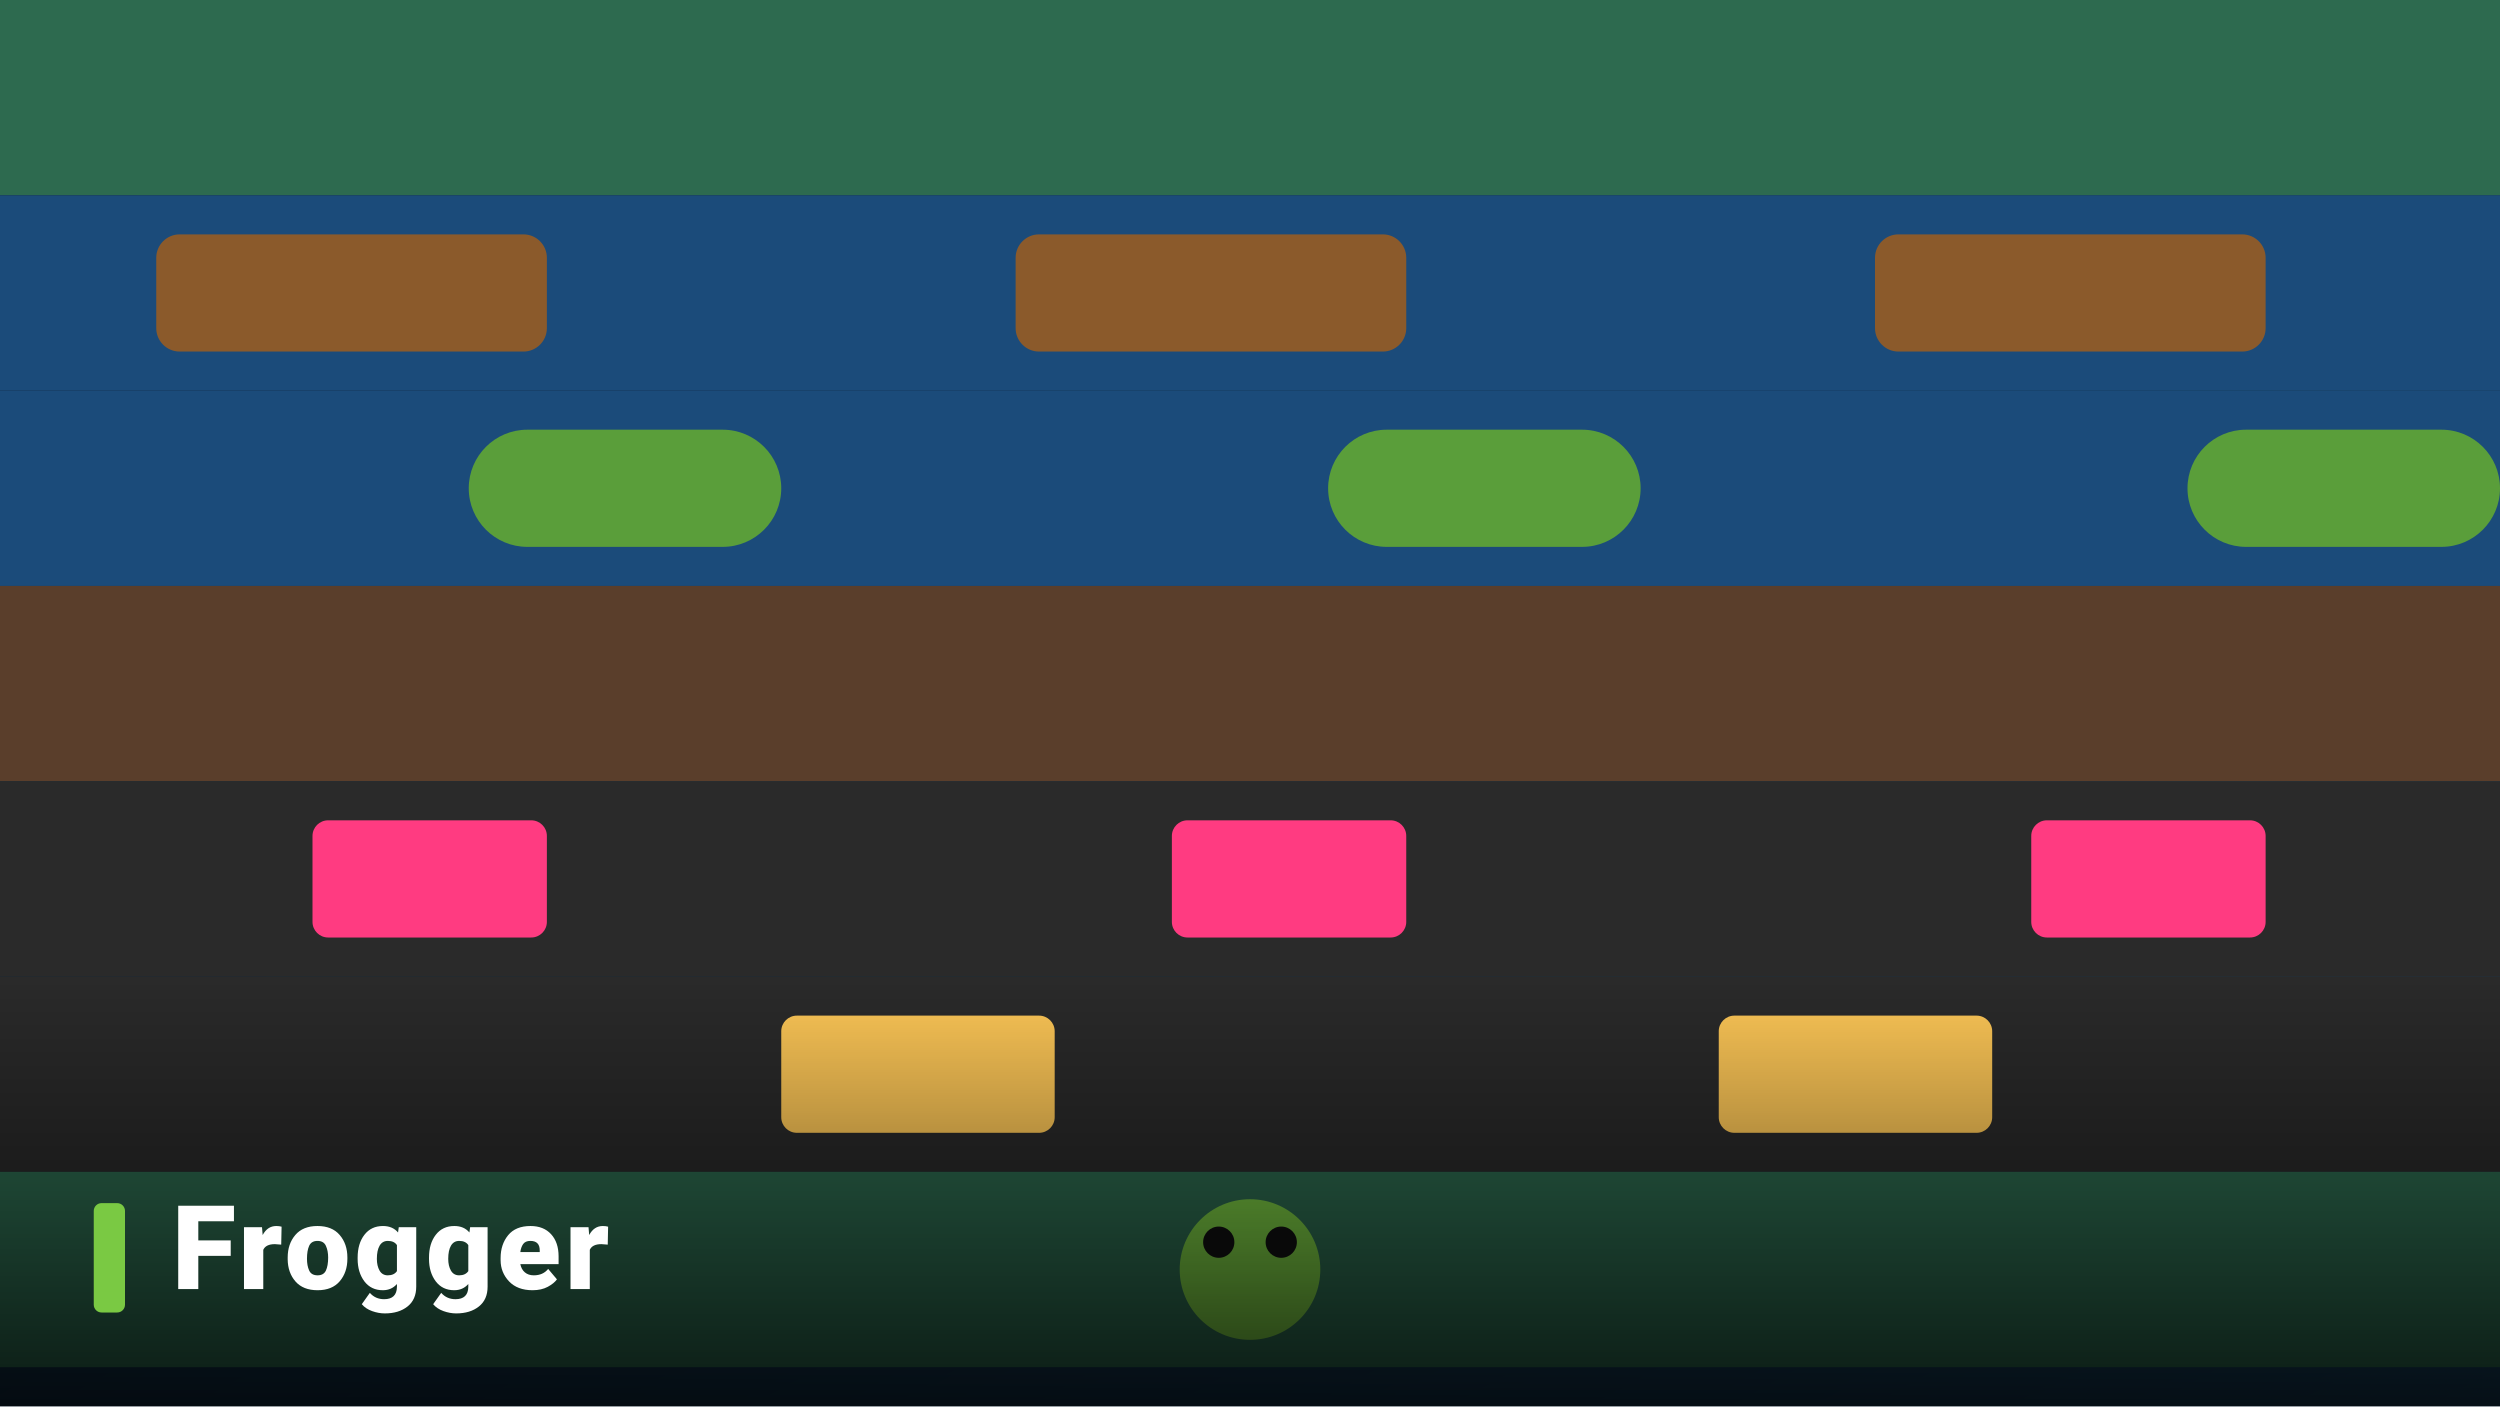
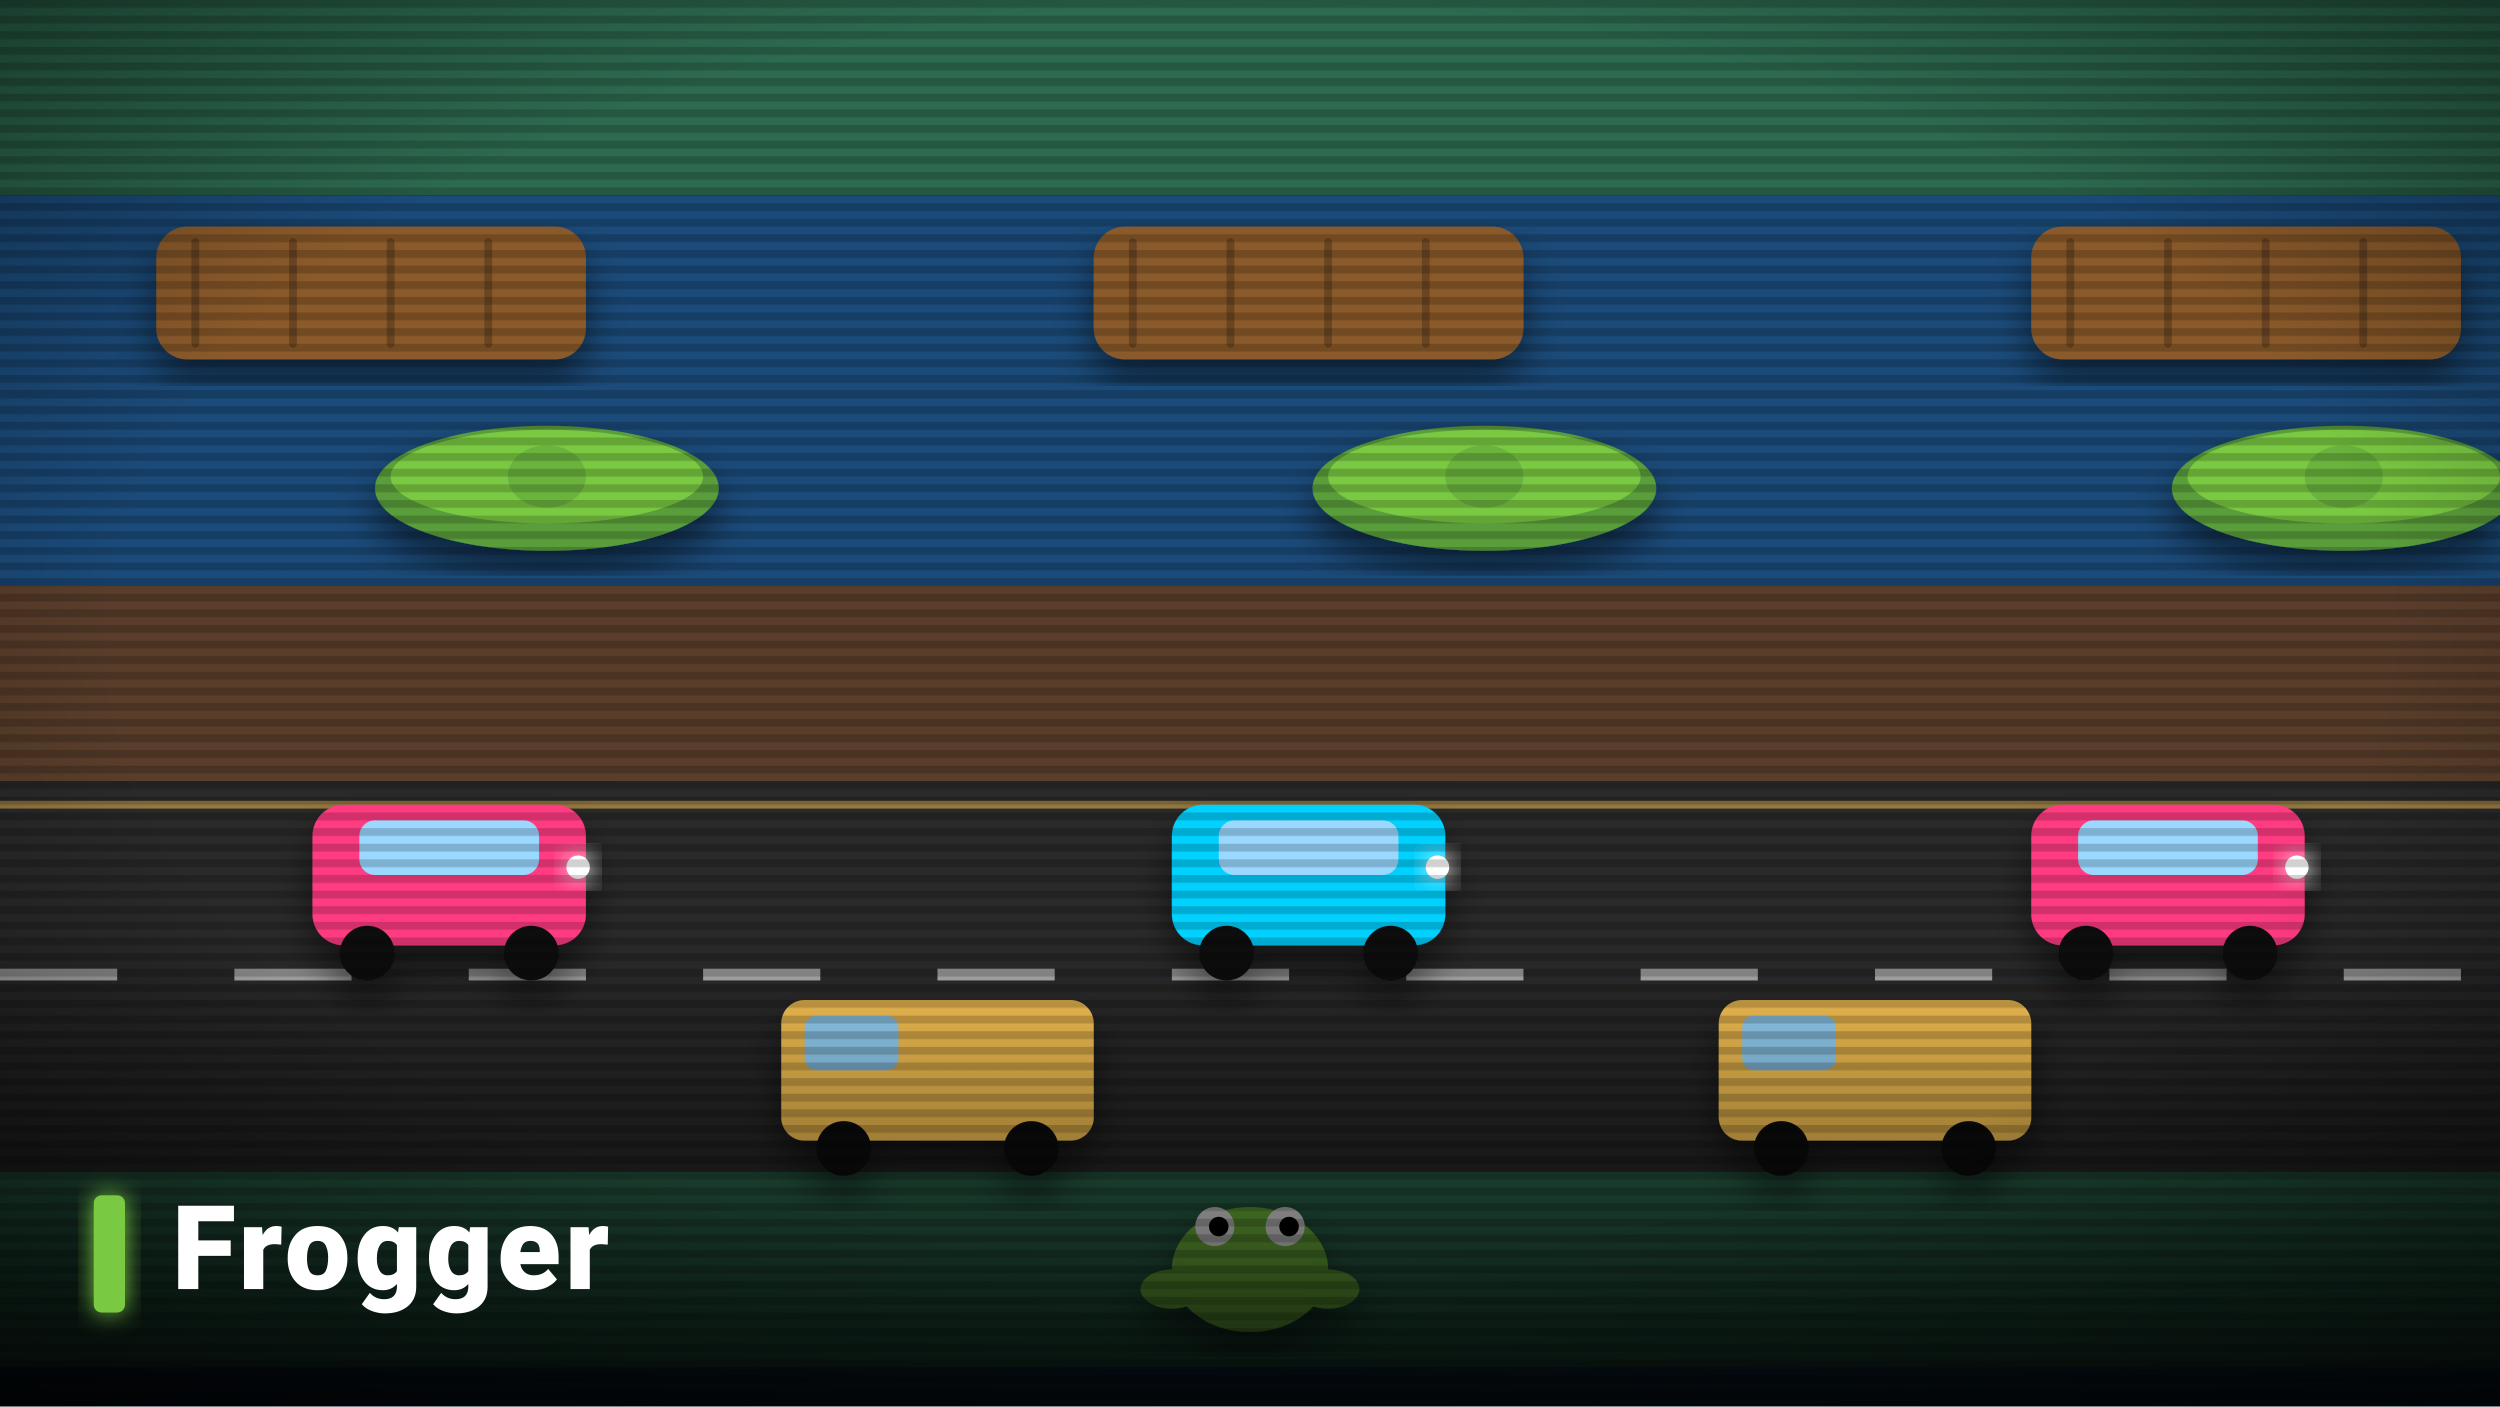
<svg xmlns="http://www.w3.org/2000/svg" viewBox="0 0 640 360" width="640" height="360" role="img" aria-label="Frogger">
  <defs>
    <linearGradient id="bg" x1="0" y1="0" x2="1" y2="1">
      <stop offset="0" stop-color="#0b1a2b" />
      <stop offset="1" stop-color="#163e5a" />
    </linearGradient>
    <linearGradient id="fade" x1="0" y1="0" x2="0" y2="1">
      <stop offset="0" stop-color="#000" stop-opacity="0" />
-       <stop offset="1" stop-color="#000" stop-opacity=".75" />
+       <stop offset="1" stop-color="#000" stop-opacity=".85" />
    </linearGradient>
+     <radialGradient id="vig" cx=".5" cy=".45" r=".75">
+       <stop offset=".6" stop-color="#000" stop-opacity="0" />
+       <stop offset="1" stop-color="#000" stop-opacity=".55" />
+     </radialGradient>
+     <pattern id="scan" width="4" height="4" patternUnits="userSpaceOnUse">
+       <rect width="4" height="2" fill="#000" />
+     </pattern>
+     <filter id="glow" x="-50%" y="-50%" width="200%" height="200%">
+       <feGaussianBlur stdDeviation="3" result="b" />
+       <feMerge>
+         <feMergeNode in="b" />
+         <feMergeNode in="SourceGraphic" />
+       </feMerge>
+     </filter>
+     <filter id="soft" x="-50%" y="-50%" width="200%" height="200%">
+       <feGaussianBlur stdDeviation="18" />
+     </filter>
+     <filter id="shadow" x="-20%" y="-20%" width="140%" height="140%">
+       <feDropShadow dx="0" dy="6" stdDeviation="5" flood-color="#000" flood-opacity=".5" />
+     </filter>
  </defs>
  <rect width="640" height="360" fill="url(#bg)" />
  <rect x="0" y="0" width="640" height="50" fill="#2d6a4f" rx="0" opacity="1" />
  <rect x="0" y="50" width="640" height="50" fill="#1b4b7a" rx="0" opacity="1" />
  <rect x="0" y="100" width="640" height="50" fill="#1b4b7a" rx="0" opacity="1" />
  <rect x="0" y="150" width="640" height="50" fill="#5a3e2b" rx="0" opacity="1" />
  <rect x="0" y="200" width="640" height="50" fill="#2a2a2a" rx="0" opacity="1" />
  <rect x="0" y="250" width="640" height="50" fill="#2a2a2a" rx="0" opacity="1" />
  <rect x="0" y="300" width="640" height="50" fill="#2d6a4f" rx="0" opacity="1" />
-   <rect x="40" y="60" width="100" height="30" fill="#8b5a2b" rx="6" opacity="1" />
-   <rect x="260" y="60" width="100" height="30" fill="#8b5a2b" rx="6" opacity="1" />
-   <rect x="480" y="60" width="100" height="30" fill="#8b5a2b" rx="6" opacity="1" />
-   <rect x="120" y="110" width="80" height="30" fill="#5a9e3a" rx="15" opacity="1" />
-   <rect x="340" y="110" width="80" height="30" fill="#5a9e3a" rx="15" opacity="1" />
-   <rect x="560" y="110" width="80" height="30" fill="#5a9e3a" rx="15" opacity="1" />
-   <rect x="80" y="210" width="60" height="30" fill="#ff3b81" rx="4" opacity="1" />
-   <rect x="300" y="210" width="60" height="30" fill="#ff3b81" rx="4" opacity="1" />
-   <rect x="520" y="210" width="60" height="30" fill="#ff3b81" rx="4" opacity="1" />
-   <rect x="200" y="260" width="70" height="30" fill="#ffc857" rx="4" opacity="1" />
-   <rect x="440" y="260" width="70" height="30" fill="#ffc857" rx="4" opacity="1" />
-   <circle cx="320" cy="325" r="18" fill="#7ac943" opacity="1" />
-   <circle cx="312" cy="318" r="4" fill="#111" opacity="1" />
-   <circle cx="328" cy="318" r="4" fill="#111" opacity="1" />
-   <rect x="0" y="250" width="640" height="110" fill="url(#fade)" />
-   <rect x="24" y="308" width="8" height="28" fill="#7ac943" rx="2" />
+   <rect x="0" y="205" width="640" height="2" fill="#ffc857" rx="0" opacity="0.5" />
+   <rect x="0" y="248" width="30" height="3" fill="#fff" rx="0" opacity="0.6" />
+   <rect x="60" y="248" width="30" height="3" fill="#fff" rx="0" opacity="0.6" />
+   <rect x="120" y="248" width="30" height="3" fill="#fff" rx="0" opacity="0.6" />
+   <rect x="180" y="248" width="30" height="3" fill="#fff" rx="0" opacity="0.6" />
+   <rect x="240" y="248" width="30" height="3" fill="#fff" rx="0" opacity="0.6" />
+   <rect x="300" y="248" width="30" height="3" fill="#fff" rx="0" opacity="0.6" />
+   <rect x="360" y="248" width="30" height="3" fill="#fff" rx="0" opacity="0.6" />
+   <rect x="420" y="248" width="30" height="3" fill="#fff" rx="0" opacity="0.6" />
+   <rect x="480" y="248" width="30" height="3" fill="#fff" rx="0" opacity="0.6" />
+   <rect x="540" y="248" width="30" height="3" fill="#fff" rx="0" opacity="0.6" />
+   <rect x="600" y="248" width="30" height="3" fill="#fff" rx="0" opacity="0.6" />
+   <g filter="url(#shadow)">
+     <rect x="40" y="58" width="110" height="34" fill="#8b5a2b" rx="8" opacity="1" />
+     <line x1="50" y1="62" x2="50" y2="88" stroke="#6b4423" stroke-width="2" stroke-linecap="round" opacity="1" />
+     <line x1="75" y1="62" x2="75" y2="88" stroke="#6b4423" stroke-width="2" stroke-linecap="round" opacity="1" />
+     <line x1="100" y1="62" x2="100" y2="88" stroke="#6b4423" stroke-width="2" stroke-linecap="round" opacity="1" />
+     <line x1="125" y1="62" x2="125" y2="88" stroke="#6b4423" stroke-width="2" stroke-linecap="round" opacity="1" />
+   </g>
+   <g filter="url(#shadow)">
+     <rect x="280" y="58" width="110" height="34" fill="#8b5a2b" rx="8" opacity="1" />
+     <line x1="290" y1="62" x2="290" y2="88" stroke="#6b4423" stroke-width="2" stroke-linecap="round" opacity="1" />
+     <line x1="315" y1="62" x2="315" y2="88" stroke="#6b4423" stroke-width="2" stroke-linecap="round" opacity="1" />
+     <line x1="340" y1="62" x2="340" y2="88" stroke="#6b4423" stroke-width="2" stroke-linecap="round" opacity="1" />
+     <line x1="365" y1="62" x2="365" y2="88" stroke="#6b4423" stroke-width="2" stroke-linecap="round" opacity="1" />
+   </g>
+   <g filter="url(#shadow)">
+     <rect x="520" y="58" width="110" height="34" fill="#8b5a2b" rx="8" opacity="1" />
+     <line x1="530" y1="62" x2="530" y2="88" stroke="#6b4423" stroke-width="2" stroke-linecap="round" opacity="1" />
+     <line x1="555" y1="62" x2="555" y2="88" stroke="#6b4423" stroke-width="2" stroke-linecap="round" opacity="1" />
+     <line x1="580" y1="62" x2="580" y2="88" stroke="#6b4423" stroke-width="2" stroke-linecap="round" opacity="1" />
+     <line x1="605" y1="62" x2="605" y2="88" stroke="#6b4423" stroke-width="2" stroke-linecap="round" opacity="1" />
+   </g>
+   <g filter="url(#shadow)">
+     <ellipse cx="140" cy="125" rx="44" ry="16" fill="#5a9e3a" opacity="1" />
+     <ellipse cx="140" cy="122" rx="40" ry="12" fill="#7ac943" opacity="1" />
+     <ellipse cx="140" cy="122" rx="10" ry="8" fill="#5a9e3a" opacity="0.5" />
+   </g>
+   <g filter="url(#shadow)">
+     <ellipse cx="380" cy="125" rx="44" ry="16" fill="#5a9e3a" opacity="1" />
+     <ellipse cx="380" cy="122" rx="40" ry="12" fill="#7ac943" opacity="1" />
+     <ellipse cx="380" cy="122" rx="10" ry="8" fill="#5a9e3a" opacity="0.5" />
+   </g>
+   <g filter="url(#shadow)">
+     <ellipse cx="600" cy="125" rx="44" ry="16" fill="#5a9e3a" opacity="1" />
+     <ellipse cx="600" cy="122" rx="40" ry="12" fill="#7ac943" opacity="1" />
+     <ellipse cx="600" cy="122" rx="10" ry="8" fill="#5a9e3a" opacity="0.5" />
+   </g>
+   <g filter="url(#shadow)">
+     <rect x="80" y="206" width="70" height="36" fill="#ff3b81" rx="8" opacity="1" />
+     <rect x="92" y="210" width="46" height="14" fill="#9ad8ff" rx="4" opacity="1" />
+     <circle cx="94" cy="244" r="7" fill="#111" opacity="1" />
+     <circle cx="136" cy="244" r="7" fill="#111" opacity="1" />
+     <circle cx="148" cy="222" r="3" fill="#fff" opacity="1" filter="url(#glow)" />
+   </g>
+   <g filter="url(#shadow)">
+     <rect x="300" y="206" width="70" height="36" fill="#00d1ff" rx="8" opacity="1" />
+     <rect x="312" y="210" width="46" height="14" fill="#9ad8ff" rx="4" opacity="1" />
+     <circle cx="314" cy="244" r="7" fill="#111" opacity="1" />
+     <circle cx="356" cy="244" r="7" fill="#111" opacity="1" />
+     <circle cx="368" cy="222" r="3" fill="#fff" opacity="1" filter="url(#glow)" />
+   </g>
+   <g filter="url(#shadow)">
+     <rect x="520" y="206" width="70" height="36" fill="#ff3b81" rx="8" opacity="1" />
+     <rect x="532" y="210" width="46" height="14" fill="#9ad8ff" rx="4" opacity="1" />
+     <circle cx="534" cy="244" r="7" fill="#111" opacity="1" />
+     <circle cx="576" cy="244" r="7" fill="#111" opacity="1" />
+     <circle cx="588" cy="222" r="3" fill="#fff" opacity="1" filter="url(#glow)" />
+   </g>
+   <g filter="url(#shadow)">
+     <rect x="200" y="256" width="80" height="36" fill="#ffc857" rx="6" opacity="1" />
+     <rect x="206" y="260" width="24" height="14" fill="#9ad8ff" rx="3" opacity="1" />
+     <circle cx="216" cy="294" r="7" fill="#111" opacity="1" />
+     <circle cx="264" cy="294" r="7" fill="#111" opacity="1" />
+   </g>
+   <g filter="url(#shadow)">
+     <rect x="440" y="256" width="80" height="36" fill="#ffc857" rx="6" opacity="1" />
+     <rect x="446" y="260" width="24" height="14" fill="#9ad8ff" rx="3" opacity="1" />
+     <circle cx="456" cy="294" r="7" fill="#111" opacity="1" />
+     <circle cx="504" cy="294" r="7" fill="#111" opacity="1" />
+   </g>
+   <g filter="url(#shadow)">
+     <ellipse cx="320" cy="325" rx="20" ry="16" fill="#7ac943" opacity="1" />
+     <circle cx="311" cy="314" r="5" fill="#fff" opacity="1" />
+     <circle cx="329" cy="314" r="5" fill="#fff" opacity="1" />
+     <circle cx="312" cy="314" r="2.5" fill="#000" opacity="1" />
+     <circle cx="330" cy="314" r="2.5" fill="#000" opacity="1" />
+     <ellipse cx="300" cy="330" rx="8" ry="5" fill="#7ac943" opacity="1" />
+     <ellipse cx="340" cy="330" rx="8" ry="5" fill="#7ac943" opacity="1" />
+   </g>
+   <rect width="640" height="360" fill="url(#scan)" opacity=".18" />
+   <rect width="640" height="360" fill="url(#vig)" />
+   <rect x="0" y="240" width="640" height="120" fill="url(#fade)" />
+   <rect x="24" y="306" width="8" height="30" fill="#7ac943" rx="2" filter="url(#glow)" />
  <text x="44" y="330" font-family="ui-sans-serif,system-ui,Segoe UI,Roboto,Helvetica,Arial" font-size="30" font-weight="800" fill="#fff" letter-spacing="1">Frogger</text>
</svg>
